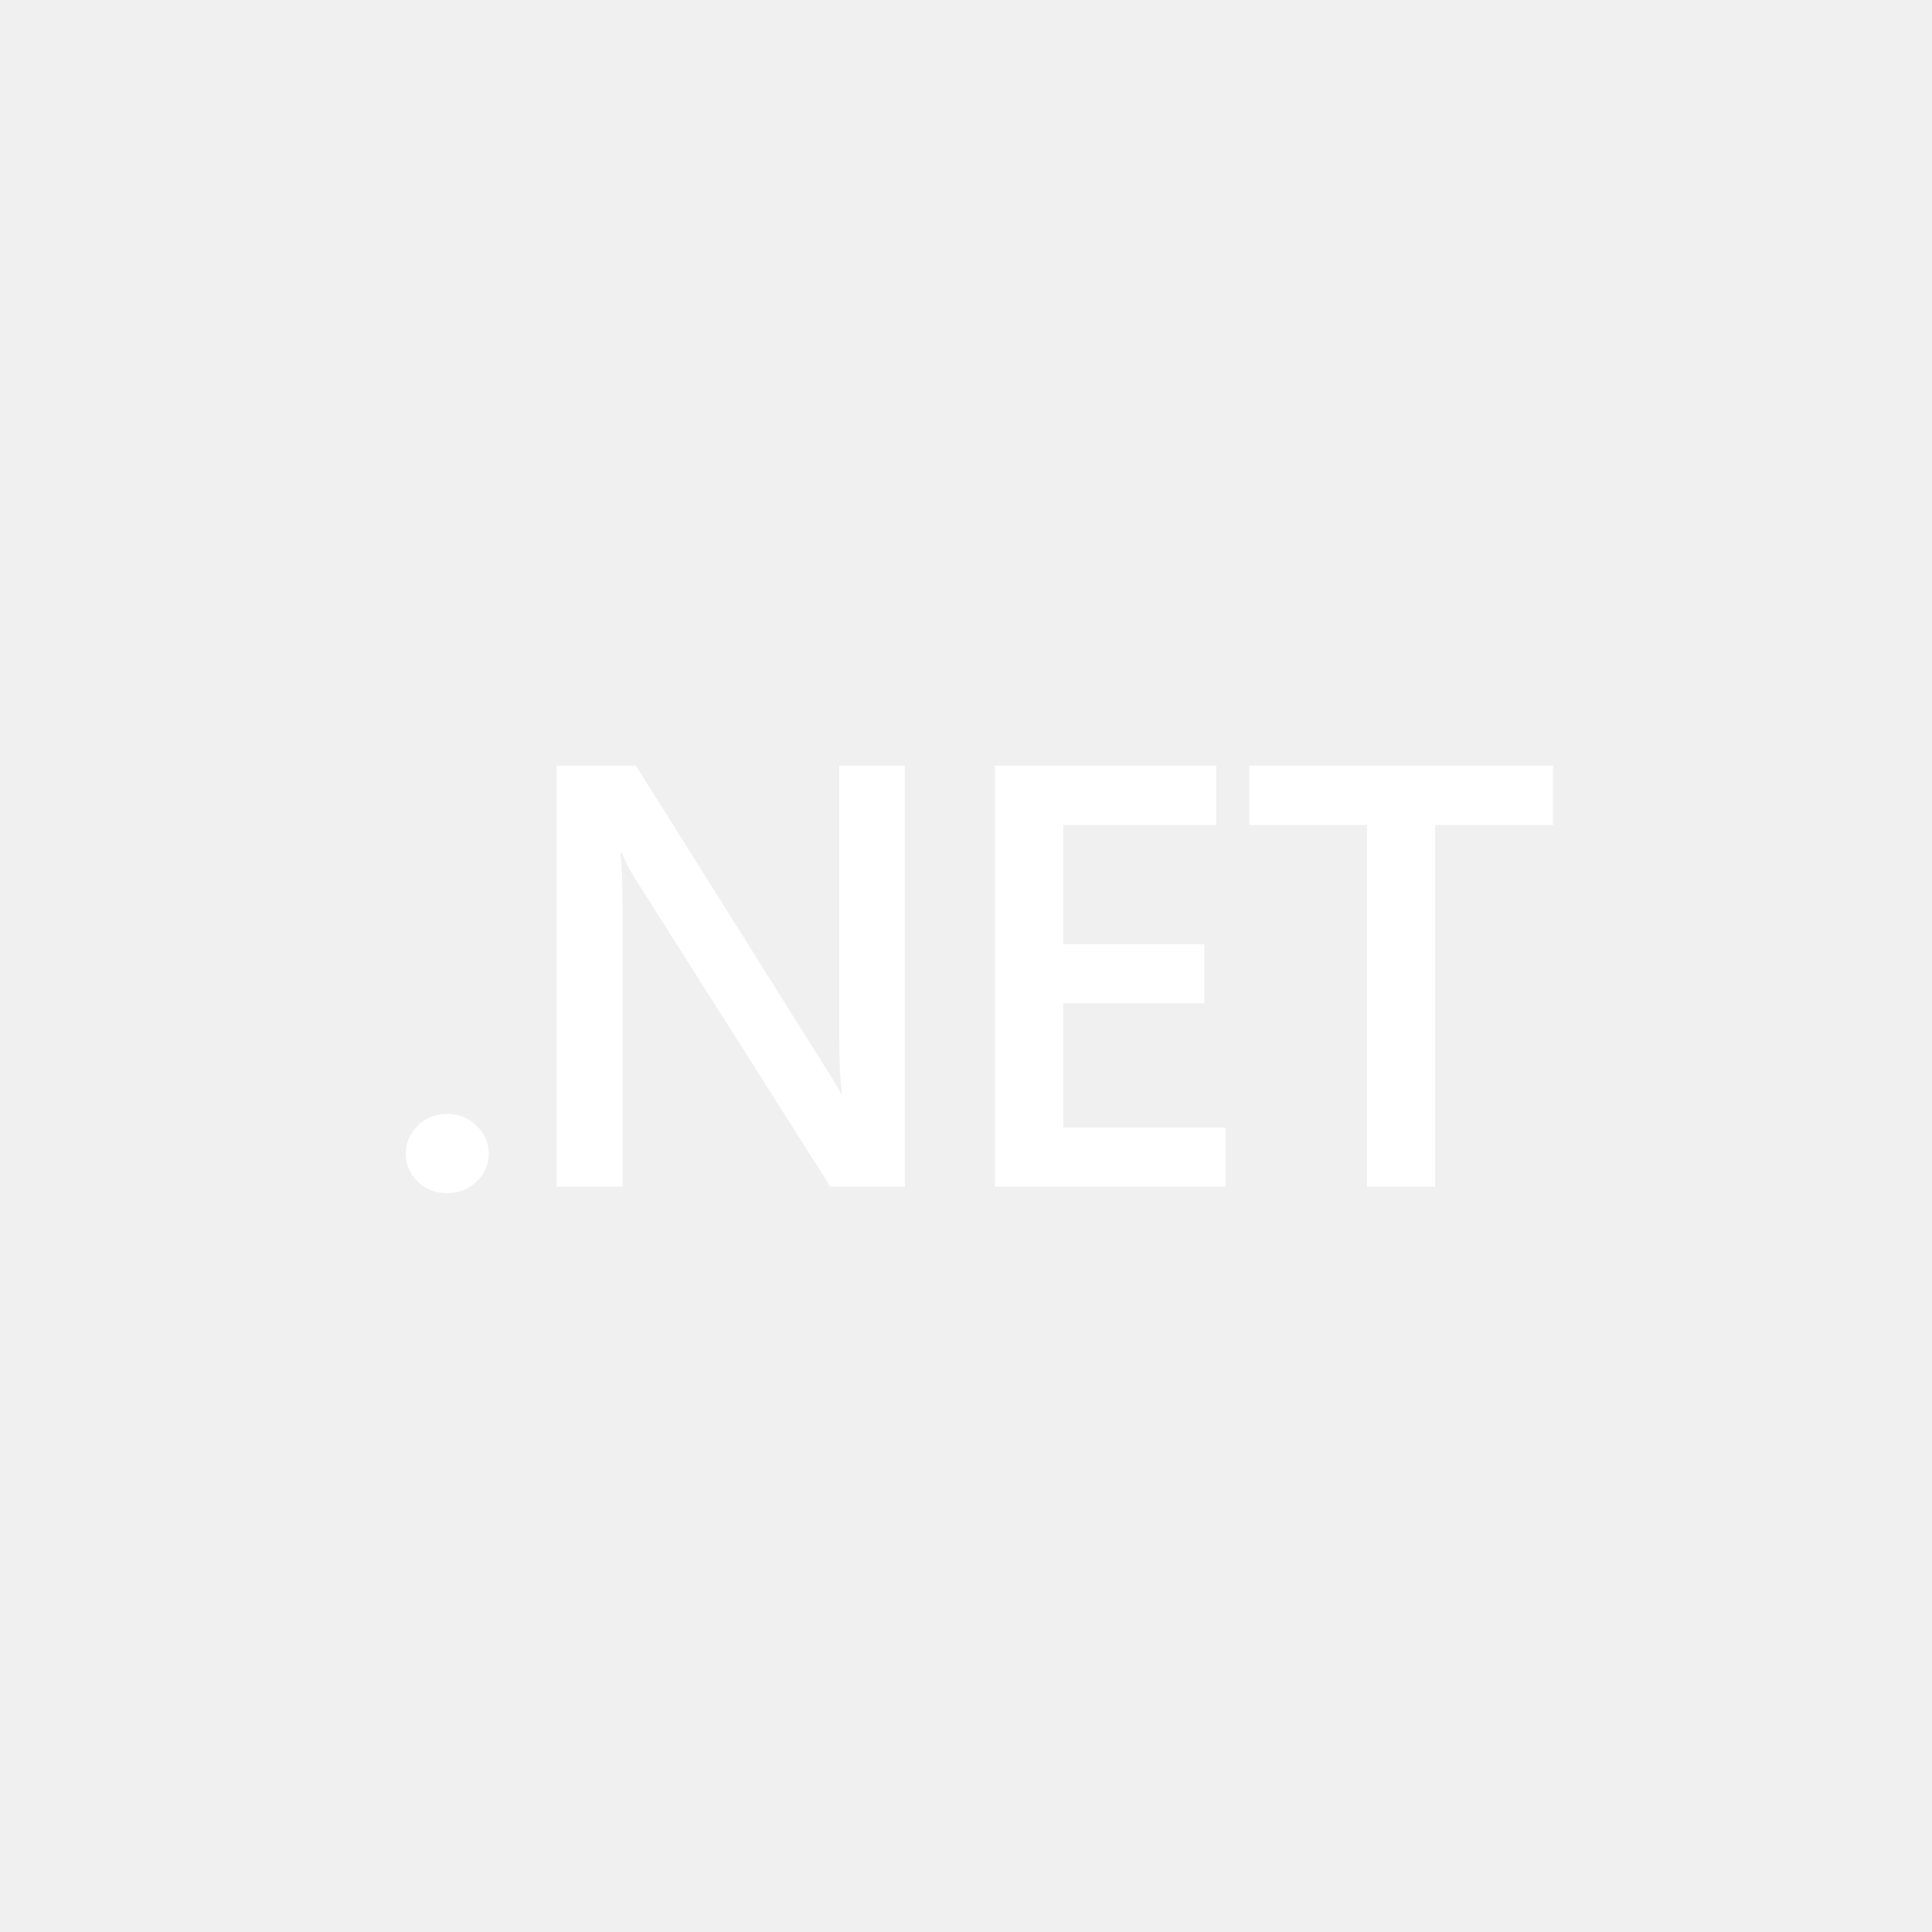
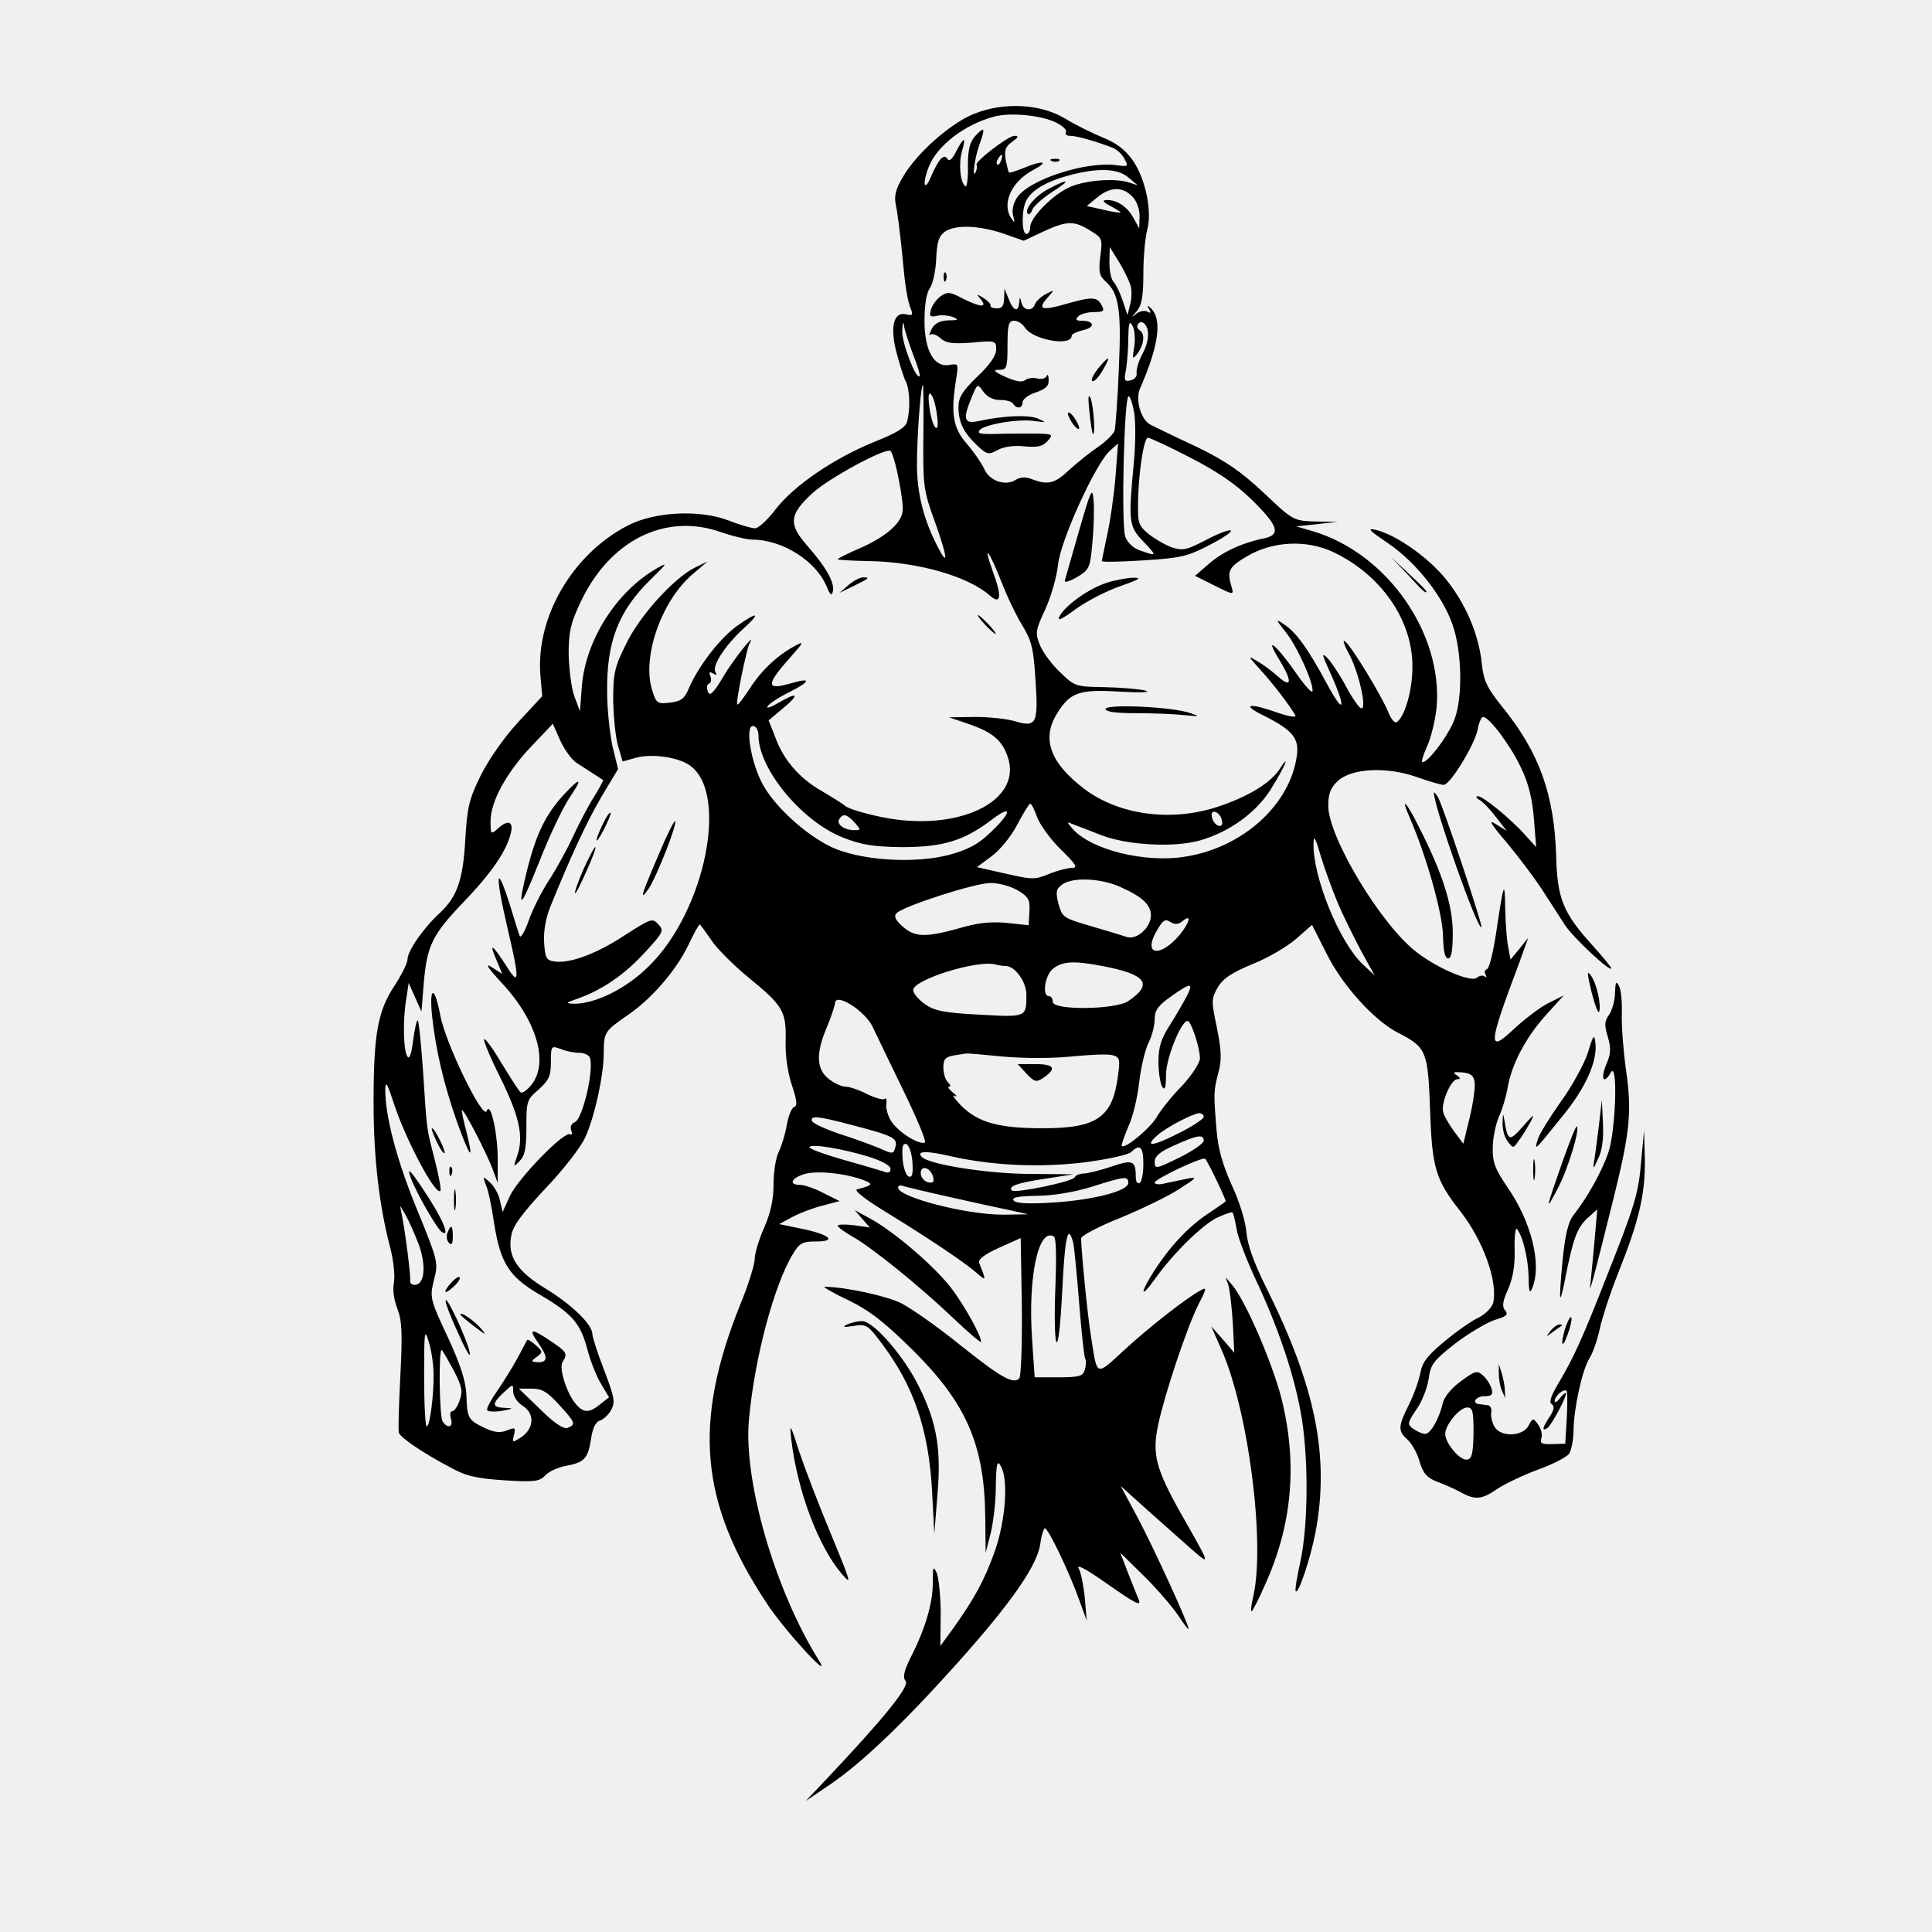
- <svg xmlns="http://www.w3.org/2000/svg" width="456" height="456" viewBox="0 0 456 456" version="1.1" xml:space="preserve" style="fill-rule:evenodd;clip-rule:evenodd;stroke-linejoin:round;stroke-miterlimit:2;">
-   <path d="m 105.5,281.609 c -2.703,0 -5.001,-0.9 -6.893,-2.702 -1.892,-1.848 -2.838,-4.042 -2.838,-6.582 0,-2.587 0.946,-4.804 2.838,-6.652 1.892,-1.848 4.19,-2.772 6.893,-2.772 2.748,0 5.068,0.924 6.96,2.772 1.937,1.848 2.906,4.064 2.906,6.652 0,2.54 -0.968,4.734 -2.906,6.582 -1.892,1.802 -4.212,2.702 -6.96,2.702 z" style="fill:#ffffff;fill-rule:nonzero;stroke-width:0.838" />
-   <path d="M 213.561,280.084 H 195.99 L 149.7,207.054 c -1.171,-1.848 -2.14,-3.765 -2.906,-5.751 h -0.406 c 0.361,2.125 0.541,6.675 0.541,13.65 v 65.132 h -15.543 v -99.36 h 18.719 l 44.737,71.298 c 1.892,2.957 3.109,4.989 3.649,6.098 h 0.27 c -0.45,-2.632 -0.676,-7.09 -0.676,-13.373 v -64.023 h 15.476 z" style="fill:#ffffff;fill-rule:nonzero;stroke-width:0.838" />
-   <path d="m 289.251,280.084 h -54.401 v -99.36 h 52.238 v 13.997 h -36.154 v 28.131 h 33.316 v 13.927 h -33.316 v 29.378 h 38.316 z" style="fill:#ffffff;fill-rule:nonzero;stroke-width:0.838" />
-   <path d="M 366.565,194.721 H 338.722 v 85.363 h -16.084 v -85.363 h -27.775 v -13.997 h 71.701 z" style="fill:#ffffff;fill-rule:nonzero;stroke-width:0.838" />
+ <svg xmlns="http://www.w3.org/2000/svg" version="1.0" width="512pt" height="512pt" viewBox="0 0 512 512" preserveAspectRatio="xMidYMid meet">
+   <g transform="translate(0,512) scale(0.1,-0.1)" fill="#000000" stroke="none">
+     <path d="M2583 4819 c-62 -24 -153 -104 -189 -166 -20 -33 -25 -51 -20 -76 4 -17 11 -72 16 -122 9 -97 14 -130 25 -157 5 -13 2 -15 -14 -11 -33 8 -43 -34 -25 -102 8 -31 19 -65 24 -75 11 -21 13 -73 4 -107 -4 -16 -27 -30 -87 -54 -108 -44 -213 -116 -261 -178 -21 -28 -46 -51 -55 -51 -9 0 -41 9 -71 21 -77 29 -194 23 -265 -13 -148 -76 -245 -243 -233 -397 l5 -56 -64 -69 c-37 -40 -78 -99 -99 -141 -31 -63 -36 -84 -41 -171 -6 -107 -22 -151 -68 -194 -41 -37 -85 -100 -85 -122 0 -10 -16 -42 -35 -71 -44 -67 -55 -127 -55 -312 0 -142 15 -271 44 -381 9 -34 13 -75 10 -93 -4 -18 0 -46 9 -69 12 -31 14 -63 8 -177 -4 -77 -6 -145 -4 -152 5 -13 61 -52 135 -91 43 -24 70 -30 145 -35 80 -5 93 -3 108 13 9 10 33 21 53 25 50 9 60 19 68 70 4 29 12 46 23 50 10 3 24 16 31 29 11 21 8 34 -19 105 -17 44 -31 87 -31 95 0 26 -55 79 -124 121 -76 46 -102 86 -91 141 4 25 30 60 91 125 47 49 94 110 105 135 25 55 49 164 49 224 0 54 3 58 61 98 64 43 129 118 162 185 15 32 29 57 31 57 2 0 15 -18 30 -40 14 -22 59 -67 99 -100 93 -76 101 -90 99 -170 -1 -40 6 -85 17 -117 13 -40 15 -53 5 -57 -6 -2 -15 -24 -19 -48 -4 -24 -14 -55 -21 -70 -8 -15 -14 -54 -14 -86 0 -42 -8 -76 -25 -116 -14 -31 -25 -68 -25 -83 0 -14 -17 -69 -39 -122 -125 -312 -106 -523 71 -790 46 -71 177 -213 138 -151 -117 187 -201 479 -185 640 15 163 67 357 117 438 17 28 25 32 61 32 57 0 35 19 -40 34 l-58 12 35 19 c19 10 55 24 80 30 l45 12 -42 21 c-23 12 -51 22 -63 22 -30 0 -24 17 10 28 31 11 111 3 160 -16 25 -10 23 -13 -19 -24 -9 -3 27 -30 80 -62 112 -69 205 -131 238 -160 25 -22 25 -21 6 27 -4 9 14 23 52 40 l58 26 3 -181 c1 -102 -2 -186 -7 -191 -16 -16 -48 2 -157 89 -58 47 -128 96 -155 110 -40 20 -147 43 -204 44 -5 0 23 -17 64 -36 57 -28 95 -58 171 -133 141 -140 189 -250 191 -441 l1 -95 13 50 c7 28 14 84 14 125 1 62 4 72 13 55 21 -35 13 -143 -15 -224 -28 -79 -54 -126 -110 -205 l-35 -48 1 83 c0 46 -5 95 -10 109 -10 22 -11 19 -11 -25 0 -54 -20 -122 -59 -198 -18 -37 -21 -52 -13 -62 11 -14 -57 -98 -209 -259 l-56 -59 65 44 c85 58 197 165 341 326 141 158 208 255 216 312 3 23 9 41 12 41 9 0 65 -117 91 -190 l20 -55 -5 59 c-3 32 -10 67 -16 79 -8 13 16 1 69 -36 84 -59 98 -66 89 -44 -3 6 -15 37 -27 67 l-21 55 61 -60 c34 -33 74 -80 91 -104 16 -25 29 -41 29 -38 0 13 -92 214 -135 295 l-45 84 71 -64 c38 -34 91 -81 116 -103 52 -45 53 -47 -28 95 -66 118 -76 156 -60 233 17 81 76 258 107 320 22 42 22 47 7 38 -37 -19 -140 -100 -205 -160 -75 -69 -70 -71 -87 39 -9 56 -25 218 -26 258 0 7 47 32 105 55 58 24 128 58 155 76 50 32 50 33 15 26 -19 -4 -45 -9 -57 -12 -13 -3 -23 -1 -23 3 1 10 128 70 134 63 8 -9 57 -111 54 -113 -2 -2 -24 -17 -49 -34 -52 -35 -99 -86 -141 -151 -38 -60 -36 -75 3 -20 48 67 120 138 162 161 22 10 41 17 43 15 3 -3 7 -22 11 -43 3 -22 25 -79 48 -129 57 -120 101 -245 121 -352 22 -112 22 -301 0 -402 -9 -41 -15 -76 -12 -78 7 -8 38 84 52 155 38 200 1 386 -129 647 -34 68 -51 116 -54 150 -2 28 -19 83 -39 125 -24 54 -36 95 -40 145 -8 97 -8 104 5 153 9 33 8 58 -4 118 -15 71 -15 77 2 107 14 24 37 39 92 62 41 16 93 47 116 67 l42 37 38 -75 c41 -84 127 -179 190 -211 76 -39 79 -48 85 -207 5 -152 15 -183 80 -266 61 -78 100 -187 87 -243 -4 -13 -21 -30 -39 -39 -18 -8 -59 -37 -90 -63 -45 -37 -59 -55 -64 -84 -4 -20 -17 -57 -30 -83 -29 -58 -30 -70 -4 -93 11 -10 26 -36 32 -58 9 -31 19 -43 47 -54 20 -7 48 -20 63 -28 37 -21 56 -19 97 10 20 13 68 36 106 50 39 14 76 33 83 42 6 9 12 37 12 62 1 61 23 160 42 191 9 14 21 48 27 76 6 29 28 97 50 152 55 138 71 207 70 298 l-2 79 -8 -85 c-7 -83 -16 -114 -94 -310 -60 -154 -86 -210 -121 -269 -23 -38 -30 -57 -22 -62 8 -5 7 -15 -5 -33 -19 -29 -22 -40 -7 -31 11 7 50 79 50 92 0 4 -7 -1 -15 -11 -8 -11 -15 -15 -15 -9 0 14 27 36 32 26 2 -4 2 -37 0 -74 l-4 -65 -34 -1 c-28 -1 -34 2 -29 16 3 9 -1 25 -9 36 -13 18 -14 18 -25 -3 -16 -30 -76 -31 -91 -2 -6 11 -10 28 -8 37 2 10 -3 18 -9 19 -7 1 -17 2 -23 3 -21 2 -9 21 14 21 19 0 23 4 19 19 -3 11 -13 27 -22 35 -16 15 -21 14 -59 -14 -24 -17 -44 -41 -48 -57 -10 -43 -33 -83 -47 -83 -7 0 -21 6 -31 13 -17 12 -17 15 7 51 15 20 29 57 33 81 5 40 13 49 71 95 36 27 83 55 104 62 31 9 37 14 28 25 -9 10 -7 24 7 55 13 29 19 63 18 106 -1 35 2 60 6 55 15 -17 30 -78 31 -127 0 -38 3 -46 9 -31 27 62 -1 177 -66 270 -32 47 -39 66 -38 104 0 25 8 62 16 81 9 19 19 53 23 75 10 63 48 135 101 194 l48 53 -40 -20 c-22 -11 -63 -42 -92 -69 -70 -66 -69 -45 14 175 l24 67 -23 -29 -24 -29 -6 33 c-4 18 -7 62 -8 99 -1 82 -4 73 -23 -54 -8 -55 -19 -101 -25 -103 -6 -2 -8 -9 -4 -15 3 -7 3 -9 -2 -5 -4 4 -14 3 -21 -3 -16 -13 -103 24 -159 67 -94 71 -235 305 -235 389 0 31 6 47 25 65 36 34 129 39 209 11 33 -12 65 -21 72 -21 17 0 82 106 90 147 3 18 10 33 14 33 17 0 74 -77 101 -135 20 -41 30 -83 34 -135 l6 -75 -28 31 c-39 44 -113 104 -126 104 -7 0 -5 -5 4 -10 9 -5 29 -26 44 -46 l28 -36 -29 18 c-21 14 -14 1 29 -49 31 -37 73 -93 94 -125 20 -31 47 -73 60 -93 22 -34 123 -128 123 -115 0 3 -22 30 -50 61 -78 86 -93 124 -96 236 -5 163 -44 274 -143 396 -40 50 -49 68 -54 114 -8 78 -43 160 -96 225 -47 58 -133 118 -186 130 -24 5 -16 -2 34 -36 79 -54 153 -151 175 -230 22 -77 21 -194 -3 -245 -19 -43 -67 -105 -81 -105 -4 0 1 18 11 40 11 23 22 69 26 103 18 197 -130 410 -327 469 l-45 13 55 6 55 6 -59 1 c-58 2 -59 2 -137 76 -61 57 -100 84 -176 121 -54 25 -109 52 -123 59 -26 12 -42 66 -29 96 50 114 60 185 28 214 -9 8 -10 7 -4 -3 6 -10 4 -12 -4 -7 -6 4 -20 2 -29 -5 -15 -12 -15 -12 1 7 13 16 17 39 17 100 0 43 5 95 10 114 14 49 -4 136 -38 185 -19 27 -43 46 -78 60 -27 11 -72 33 -100 50 -65 40 -163 45 -241 14z m216 -24 c18 -9 29 -20 26 -25 -4 -6 2 -10 11 -10 17 0 64 -13 111 -31 12 -4 27 -18 33 -30 11 -20 10 -21 -20 -17 -80 12 -234 -38 -265 -86 -10 -15 -14 -34 -10 -48 5 -18 4 -20 -4 -8 -28 39 -1 99 58 130 43 23 25 26 -26 5 -20 -8 -37 -14 -39 -12 -2 1 -5 17 -9 34 -4 25 0 35 17 47 17 12 19 16 6 16 -16 0 -106 -69 -100 -77 2 -2 1 -9 -1 -16 -12 -29 -5 32 8 68 17 47 15 52 -11 24 -14 -16 -19 -36 -19 -79 1 -32 -3 -57 -6 -54 -14 8 -19 59 -10 92 12 41 6 41 -15 1 -10 -21 -19 -28 -23 -20 -10 15 -24 -1 -45 -50 -17 -39 -22 -15 -5 28 21 56 96 114 174 134 43 12 127 3 164 -16z m-146 -100 c-3 -9 -8 -14 -10 -11 -3 3 -2 9 2 15 9 16 15 13 8 -4z m338 -46 l24 -20 -25 8 c-36 11 -111 6 -153 -12 -44 -18 -107 -81 -107 -107 0 -10 -4 -18 -10 -18 -13 0 -13 66 0 89 14 27 53 50 112 66 78 21 131 19 159 -6z m9 -49 c12 -12 20 -33 20 -52 l-1 -33 -15 27 c-16 30 -43 48 -71 48 -13 -1 -11 -5 10 -16 15 -8 27 -16 27 -17 0 -2 -20 1 -45 7 l-45 10 28 23 c34 28 66 29 92 3z m-111 -91 c32 -19 33 -22 27 -68 -5 -40 -3 -51 13 -66 37 -32 43 -77 36 -233 -3 -81 -9 -154 -11 -163 -3 -9 -22 -28 -42 -42 -21 -14 -55 -41 -77 -61 -40 -38 -57 -42 -100 -26 -18 7 -31 6 -44 -2 -27 -17 -70 -2 -83 30 -7 15 -27 44 -45 65 -38 43 -44 81 -29 173 6 40 6 41 -17 37 -41 -8 -67 37 -67 116 0 42 5 74 14 87 8 11 16 47 17 78 2 45 7 60 23 72 28 19 90 17 155 -5 l54 -19 51 24 c63 29 82 30 125 3z m107 -146 c4 -13 3 -35 -1 -50 l-7 -28 -13 39 c-7 21 -18 43 -24 49 -6 6 -11 29 -11 52 l1 40 25 -40 c13 -22 27 -50 30 -62z m-575 -186 c11 -27 18 -51 16 -54 -10 -9 -47 89 -46 119 1 27 3 29 6 8 3 -13 14 -46 24 -73z m585 25 c-6 -35 -5 -36 9 -18 17 23 20 52 5 61 -6 4 -8 11 -4 16 3 5 9 7 13 4 18 -11 18 -46 0 -80 -11 -20 -18 -44 -17 -53 2 -9 -5 -18 -16 -20 -16 -4 -18 0 -12 28 3 18 6 56 6 84 1 41 3 47 11 33 6 -10 8 -35 5 -55z m-559 -239 c-1 -132 0 -142 31 -227 33 -92 36 -122 7 -65 -37 71 -55 142 -55 218 0 75 10 211 16 211 1 0 2 -62 1 -137z m36 58 c4 -29 2 -40 -5 -33 -5 5 -12 29 -15 53 -4 29 -2 41 4 34 6 -5 13 -30 16 -54z m523 3 c4 -26 3 -83 -1 -128 -15 -158 -14 -171 25 -211 37 -39 37 -40 -8 -24 -19 6 -34 21 -40 37 -11 32 -3 372 9 372 4 0 11 -21 15 -46z m147 -116 c72 -37 121 -70 165 -113 68 -67 77 -91 35 -101 -60 -12 -112 -36 -148 -67 l-38 -33 52 -26 c50 -25 51 -25 45 -4 -13 43 -8 53 41 82 68 40 156 44 226 12 129 -60 214 -183 212 -307 0 -62 -21 -132 -42 -145 -5 -3 -15 9 -22 27 -18 44 -96 172 -114 187 -8 7 -4 -7 9 -31 27 -49 50 -152 33 -146 -6 2 -24 28 -40 58 -16 30 -38 63 -48 74 -17 17 -17 13 5 -35 44 -97 40 -120 -6 -35 -51 95 -83 140 -116 161 -22 15 -22 13 6 -22 31 -39 75 -139 70 -156 -2 -5 -20 15 -41 45 -54 78 -89 107 -47 39 35 -57 34 -78 -3 -45 -12 11 -35 29 -52 39 -30 18 -30 18 6 -22 32 -35 76 -92 92 -120 3 -6 -17 -3 -46 7 -76 27 -99 23 -41 -6 79 -39 97 -61 91 -106 -17 -131 -143 -245 -295 -269 -107 -18 -251 18 -300 74 -16 19 -16 19 3 11 11 -4 43 -16 70 -27 70 -28 196 -35 266 -15 78 23 146 72 186 134 18 29 36 61 39 71 4 9 -3 3 -14 -15 -25 -39 -87 -76 -171 -103 -121 -38 -257 -19 -347 49 -90 68 -114 132 -74 198 35 58 59 67 168 60 54 -3 84 -2 67 3 -16 4 -65 8 -108 9 -76 1 -79 2 -117 39 -22 20 -46 53 -54 72 -13 33 -12 39 14 95 15 33 31 87 34 120 8 66 100 268 138 301 l21 19 -7 -90 c-4 -49 -14 -118 -22 -153 -7 -35 -14 -66 -14 -69 0 -3 50 -2 111 2 98 6 118 11 175 41 35 18 60 35 56 38 -5 3 -34 -8 -66 -25 -50 -26 -61 -29 -89 -20 -18 6 -45 22 -62 35 -27 22 -30 30 -29 78 0 78 15 178 26 178 5 0 55 -23 111 -52z m-772 -55 c8 -38 13 -77 11 -88 -4 -32 -43 -66 -109 -96 -35 -15 -63 -29 -63 -31 0 -2 37 -4 83 -5 129 -2 262 -40 320 -91 29 -26 33 -4 9 61 -29 81 -12 61 22 -25 14 -37 39 -89 55 -115 25 -41 30 -62 35 -143 8 -117 3 -128 -52 -112 -22 7 -70 12 -108 12 l-69 -1 53 -18 c63 -22 88 -43 103 -88 39 -118 -135 -200 -336 -158 -44 9 -87 22 -95 29 -8 7 -36 24 -61 39 -59 33 -102 82 -124 142 l-18 46 37 31 c46 38 41 46 -10 16 -21 -12 -34 -17 -30 -10 4 7 30 24 58 38 56 28 59 39 7 24 -71 -21 -71 -6 -1 72 31 35 33 39 12 28 -48 -25 -91 -65 -122 -113 -17 -26 -32 -46 -34 -44 -5 5 24 144 32 161 22 38 -41 -39 -69 -87 -27 -45 -36 -53 -41 -40 -4 10 -3 19 3 21 5 2 7 10 4 19 -5 12 -3 14 7 8 9 -5 11 -4 6 4 -10 16 26 71 74 115 48 43 39 47 -17 7 -45 -32 -103 -108 -126 -162 -13 -31 -21 -37 -51 -41 -33 -4 -37 -2 -47 31 -29 86 22 236 105 308 l41 35 -35 -17 c-56 -29 -145 -127 -181 -202 -30 -60 -34 -77 -34 -148 1 -44 6 -99 13 -122 l12 -41 36 10 c41 11 108 2 140 -19 107 -70 44 -387 -107 -534 -59 -59 -141 -99 -197 -99 -25 1 -24 2 10 14 65 23 124 64 177 122 49 53 51 58 36 74 -16 18 -20 16 -90 -29 -75 -49 -145 -75 -186 -69 -21 3 -24 9 -27 49 -2 29 4 65 16 95 53 131 95 222 135 291 l45 75 -15 61 c-7 34 -14 98 -14 142 -2 134 30 216 115 299 45 44 47 47 17 30 -107 -61 -189 -190 -199 -312 l-5 -67 -15 40 c-8 22 -14 72 -15 111 0 59 5 82 31 137 76 163 222 238 369 188 34 -12 73 -21 86 -21 81 0 170 -57 198 -125 9 -22 13 -25 16 -13 6 23 -17 64 -67 121 -51 58 -49 83 13 140 42 39 193 121 207 112 4 -3 14 -35 21 -72z m-851 -756 c14 -9 34 -22 45 -29 11 -7 21 -14 23 -15 2 0 -9 -21 -24 -45 -15 -23 -40 -72 -56 -106 -16 -35 -45 -87 -64 -116 -18 -28 -43 -76 -53 -106 -11 -31 -22 -48 -24 -40 -3 8 -13 40 -22 70 -40 129 -45 101 -10 -50 33 -140 32 -157 -5 -97 -36 56 -45 60 -24 12 l15 -36 -28 18 c-19 12 -11 -1 25 -40 94 -100 127 -212 81 -271 -11 -14 -24 -24 -29 -21 -4 2 -26 37 -50 76 -23 39 -44 68 -47 65 -3 -2 16 -48 42 -100 52 -105 63 -158 46 -208 -11 -32 -11 -32 6 -15 14 14 18 34 18 90 0 69 1 73 33 100 27 25 32 36 32 73 0 43 1 43 26 34 14 -6 36 -10 49 -10 13 0 25 -6 28 -12 12 -33 -19 -164 -40 -172 -9 -4 -13 -13 -9 -22 3 -8 2 -13 -3 -10 -15 10 -139 -118 -160 -164 l-19 -42 -7 30 c-3 16 -15 38 -26 48 -20 18 -20 18 -11 -7 6 -13 15 -57 21 -98 17 -108 39 -143 118 -190 88 -51 111 -77 129 -145 8 -31 24 -72 36 -92 l22 -37 -23 -18 c-29 -24 -44 -24 -64 -1 -24 27 -47 96 -36 113 14 22 12 26 -36 58 -48 32 -55 30 -28 -9 25 -35 25 -50 0 -50 -20 1 -21 2 -5 14 17 12 17 14 -2 31 -11 10 -21 16 -23 14 -1 -2 -13 -24 -26 -49 -14 -25 -38 -64 -54 -87 -16 -23 -28 -45 -26 -50 2 -4 20 -5 39 -2 31 6 32 7 8 8 -35 1 -35 11 -3 41 25 23 25 23 25 2 0 -12 11 -29 26 -38 32 -21 29 -60 -5 -83 -24 -15 -24 -15 -19 6 5 20 3 21 -19 12 -18 -7 -34 -5 -59 7 -44 21 -46 26 -48 88 -2 37 -15 78 -50 154 -47 100 -47 104 -36 150 12 46 11 50 -45 187 -54 131 -85 250 -84 320 1 22 6 12 23 -40 31 -95 110 -244 123 -231 3 2 -4 40 -15 83 -23 90 -20 71 -31 236 -5 71 -11 130 -14 133 -2 3 -8 -21 -12 -52 -5 -39 -10 -53 -16 -43 -10 17 -12 97 -2 154 l6 40 17 -38 17 -38 6 76 c9 100 22 127 106 215 75 78 114 136 125 183 7 31 -8 36 -36 10 -17 -15 -18 -14 -18 21 0 52 43 130 109 199 l56 59 20 -45 c11 -24 31 -52 45 -60z m480 74 c0 -89 116 -229 225 -271 48 -19 80 -24 155 -25 109 0 164 17 236 71 57 44 57 23 0 -31 -33 -32 -59 -46 -109 -60 -86 -23 -218 -17 -299 14 -67 26 -156 103 -193 166 -37 62 -54 178 -24 159 5 -3 9 -13 9 -23z m739 -218 c8 -20 36 -59 63 -85 40 -39 45 -48 29 -48 -11 0 -39 -7 -61 -16 -38 -16 -46 -15 -116 1 l-75 17 39 29 c23 17 52 53 68 84 16 30 31 55 34 55 4 0 12 -17 19 -37z m489 -7 c3 -12 -1 -17 -10 -14 -7 3 -15 13 -16 22 -3 12 1 17 10 14 7 -3 15 -13 16 -22z m-973 -6 c17 -19 17 -20 -1 -20 -27 0 -48 16 -40 29 10 16 20 14 41 -9z m1279 -210 c15 -36 44 -94 63 -130 l36 -65 -31 29 c-62 58 -133 231 -131 321 0 23 5 16 18 -30 10 -33 30 -89 45 -125z m-574 39 c58 -26 80 -47 80 -75 0 -32 -38 -66 -64 -57 -12 4 -55 17 -96 29 -72 21 -75 23 -85 59 -8 32 -6 39 10 51 27 20 103 17 155 -7z m-272 -9 c28 -17 32 -25 30 -56 l-2 -36 -56 6 c-37 4 -73 1 -110 -9 -105 -30 -133 -30 -166 -2 -21 18 -26 29 -18 37 19 19 208 80 249 80 23 0 54 -9 73 -20z m436 -81 c25 21 19 -4 -9 -38 -50 -58 -95 -53 -62 8 18 32 24 37 38 28 13 -8 22 -7 33 2z m-469 -119 c25 0 55 -42 55 -76 0 -60 1 -60 -124 -53 -95 5 -119 10 -145 28 -17 12 -31 29 -31 37 0 28 171 81 218 68 8 -2 20 -4 27 -4z m256 0 c117 -22 136 -48 69 -93 -34 -23 -200 -25 -200 -2 0 8 -4 15 -10 15 -20 0 -10 59 12 74 26 19 55 20 129 6z m224 -80 c-9 -17 -29 -52 -45 -77 -23 -36 -30 -58 -30 -97 0 -28 5 -58 10 -66 7 -11 10 -3 10 31 0 48 46 157 60 142 11 -12 30 -73 30 -98 0 -11 -21 -44 -47 -72 -27 -27 -57 -65 -68 -84 -18 -30 -83 -84 -92 -76 -2 2 6 25 17 51 12 25 25 79 29 119 5 40 16 87 25 104 9 18 16 45 16 62 0 24 9 36 43 60 53 38 61 38 42 1z m-833 -80 c9 -19 46 -96 82 -170 36 -74 62 -136 57 -138 -17 -6 -70 28 -88 55 -10 15 -16 36 -14 47 1 12 0 18 -4 14 -4 -4 -25 2 -46 12 -21 11 -47 20 -57 20 -11 0 -31 9 -46 21 -33 26 -34 68 -5 136 11 26 21 56 22 65 2 28 78 -20 99 -62z m346 -80 c55 -5 129 -5 180 0 48 5 97 7 109 4 20 -5 22 -10 16 -53 -14 -112 -55 -141 -199 -141 -118 0 -172 15 -218 61 -17 18 -24 29 -16 25 8 -4 6 0 -4 8 -11 9 -16 16 -11 16 5 0 4 5 -3 12 -7 7 -12 24 -12 39 0 22 5 28 28 32 15 2 29 5 32 5 3 1 47 -3 98 -8z m1250 -69 c2 -12 -4 -54 -13 -92 l-17 -70 -24 32 c-13 18 -26 40 -29 50 -8 23 20 89 37 89 9 0 9 3 -2 11 -12 7 -8 9 15 7 23 -2 31 -9 33 -27z m-718 -91 c0 -5 -31 -26 -70 -45 -67 -34 -89 -35 -52 -3 22 20 93 57 110 58 6 0 12 -4 12 -10z m-938 -20 c116 -30 127 -36 121 -59 -5 -20 -7 -20 -42 -4 -20 8 -67 26 -106 38 -38 13 -71 28 -73 34 -5 15 13 14 100 -9z m938 -43 c0 -7 -29 -27 -65 -45 -62 -30 -65 -31 -65 -11 0 15 14 27 53 44 60 27 77 30 77 12z m-886 -43 c34 -11 56 -23 56 -32 0 -9 -6 -12 -17 -7 -10 3 -59 18 -110 32 -51 15 -90 29 -88 33 6 10 91 -5 159 -26z m114 -13 c2 -32 0 -42 -10 -39 -7 3 -14 23 -16 47 -2 32 0 42 10 39 7 -3 14 -23 16 -47z m612 -5 c0 -25 -4 -48 -10 -51 -5 -3 -10 3 -10 14 0 45 -7 49 -63 30 -29 -10 -62 -18 -74 -19 -12 0 -23 -5 -25 -10 -3 -11 -158 -43 -166 -35 -12 11 13 20 86 31 l77 12 -120 1 c-110 1 -263 25 -282 45 -16 16 12 17 76 2 110 -25 237 -31 358 -16 60 8 114 20 121 27 23 23 32 14 32 -31z m-557 -35 c3 -14 0 -17 -14 -14 -11 3 -19 14 -19 24 0 23 26 15 33 -10z m517 -16 c0 -21 -90 -45 -201 -52 -67 -4 -98 -2 -103 6 -5 8 13 11 61 12 41 0 97 9 143 23 92 29 100 30 100 11z m-470 -38 c63 -14 135 -30 160 -35 l45 -10 -65 -1 c-95 -1 -280 46 -280 72 0 5 6 7 13 4 6 -2 64 -16 127 -30z m-1411 -123 c21 -56 17 -109 -10 -109 -8 0 -13 5 -12 11 2 11 -13 130 -22 174 l-5 25 15 -25 c8 -14 23 -48 34 -76z m1688 -113 c-3 -69 -2 -135 2 -146 5 -13 11 37 16 133 7 144 15 182 29 129 3 -13 10 -86 16 -162 6 -75 13 -142 16 -146 3 -5 2 -18 -1 -29 -5 -17 -15 -20 -70 -20 l-63 0 -7 103 c-11 163 17 295 58 270 6 -4 7 -53 4 -132z m-1648 -232 c1 -57 -10 -139 -18 -139 -4 0 -7 60 -7 133 0 119 1 128 12 92 7 -22 13 -61 13 -86z m54 8 c21 -41 24 -54 15 -78 -5 -16 -14 -29 -20 -29 -5 0 -6 -9 -3 -20 7 -22 -9 -27 -22 -7 -9 14 -11 199 -2 189 4 -4 18 -29 32 -55z m278 -89 c44 -48 46 -53 23 -62 -10 -4 -35 12 -72 49 l-57 55 34 0 c27 0 41 -8 72 -42z m2424 -75 c-1 -54 -4 -69 -17 -71 -18 -4 -58 43 -58 68 0 24 38 70 58 70 15 0 17 -10 17 -67z" />
+     <path d="M2788 4693 c7 -3 16 -2 19 1 4 3 -2 6 -13 5 -11 0 -14 -3 -6 -6z" />
+     <path d="M2778 4619 c-36 -19 -65 -55 -54 -66 3 -3 9 2 12 12 4 9 27 30 52 46 52 33 46 38 -10 8z" />
+     <path d="M2501 4384 c0 -11 3 -14 6 -6 3 7 2 16 -1 19 -3 4 -6 -2 -5 -13z" />
+     <path d="M2493 4335 c-11 -8 -23 -24 -26 -36 -5 -17 -2 -20 16 -16 12 3 31 1 42 -3 17 -7 15 -9 -12 -9 -23 -1 -36 -8 -44 -23 -6 -13 -8 -20 -4 -15 5 4 17 0 27 -9 14 -13 31 -16 83 -12 63 6 65 5 65 -18 0 -16 -17 -41 -50 -72 -40 -39 -50 -55 -50 -81 0 -40 14 -68 50 -102 26 -24 29 -25 55 -11 18 9 44 12 71 9 34 -3 47 0 60 14 16 18 15 19 -32 20 -27 0 -74 0 -104 -1 -43 -1 -52 1 -43 11 15 15 105 30 146 23 31 -4 31 -4 7 7 -24 10 -89 8 -157 -7 -39 -8 -42 5 -18 63 15 37 16 37 31 15 10 -14 26 -22 44 -22 16 0 32 -4 35 -10 9 -15 25 -12 25 4 0 8 16 20 35 26 26 9 35 17 34 33 0 12 -3 17 -5 11 -3 -7 -14 -10 -25 -7 -10 3 -25 1 -32 -4 -8 -7 -25 -4 -52 8 -31 14 -35 19 -17 19 20 0 22 4 22 65 0 55 3 65 18 65 9 0 22 -8 28 -18 21 -33 124 -51 124 -22 0 5 14 11 30 15 33 7 31 25 -3 25 -16 0 -18 3 -9 12 6 6 25 11 41 11 26 0 29 3 20 19 -12 22 -26 22 -96 2 -62 -18 -75 -14 -47 17 19 22 19 22 -4 10 -13 -7 -26 -19 -29 -27 -7 -20 -31 -18 -36 4 -4 16 -5 16 -6 0 -2 -27 -16 -22 -28 10 l-11 27 -1 -27 c-1 -20 -6 -26 -20 -25 -11 0 -18 4 -16 7 2 3 -6 12 -18 20 -20 12 -21 12 -8 -3 19 -23 0 -22 -48 2 -33 18 -41 18 -58 6z" />
+     <path d="M2918 4153 c-22 -26 -30 -43 -21 -43 5 0 17 14 26 30 20 34 18 39 -5 13z" />
+     <path d="M2887 4030 c3 -30 7 -57 9 -59 8 -9 2 75 -6 94 -6 13 -7 1 -3 -35z" />
+     <path d="M2830 4024 c0 -5 7 -19 15 -30 8 -10 15 -14 15 -8 0 5 -7 19 -15 30 -8 10 -15 14 -15 8z" />
+     <path d="M2860 3715 c-19 -66 -36 -126 -38 -133 -2 -7 10 -4 31 8 34 20 36 24 42 93 4 40 5 90 3 112 -3 36 -7 27 -38 -80z" />
+     <path d="M2934 3576 c-47 -15 -110 -59 -126 -89 -8 -15 5 -9 43 19 29 21 83 49 119 61 48 17 57 22 35 22 -16 0 -49 -6 -71 -13z" />
+     <path d="M2930 3241 c0 -7 26 -11 79 -11 43 0 100 -2 127 -5 43 -4 46 -4 19 5 -46 17 -225 25 -225 11z" />
+     <path d="M2249 3570 l-24 -21 35 17 c43 21 47 24 28 24 -9 0 -26 -9 -39 -20z" />
+     <path d="M2610 3465 c13 -14 26 -25 28 -25 3 0 -5 11 -18 25 -13 14 -26 25 -28 25 -3 0 5 -11 18 -25z" />
+     <path d="M1597 2935 c-24 -50 -20 -58 4 -12 11 22 19 41 17 43 -3 2 -12 -12 -21 -31z" />
+     <path d="M1748 2861 c-49 -114 -55 -133 -29 -96 21 31 77 173 70 179 -2 2 -21 -35 -41 -83z" />
+     <path d="M1547 2818 c-15 -34 -25 -63 -23 -65 2 -2 15 24 30 58 15 33 26 62 24 64 -2 2 -16 -24 -31 -57z" />
+     <path d="M1493 3013 c-46 -51 -70 -99 -94 -190 -30 -121 -22 -117 30 13 26 67 62 142 79 168 38 56 32 59 -15 9z" />
+     <path d="M1145 2428 c10 -92 31 -181 66 -281 35 -97 46 -109 25 -26 -8 30 -13 55 -12 57 5 4 65 -113 81 -155 l14 -38 0 58 c1 69 -19 161 -29 133 -9 -27 -108 176 -123 252 -15 81 -30 80 -22 0z" />
+     <path d="M1157 2095 c9 -19 18 -33 21 -31 4 5 -26 66 -33 66 -3 0 3 -16 12 -35z" />
+     <path d="M1191 2014 c0 -11 3 -14 6 -6 3 7 2 16 -1 19 -3 4 -6 -2 -5 -13z" />
+     <path d="M1090 1995 c15 -39 69 -133 81 -140 21 -14 6 26 -32 86 -50 78 -64 93 -49 54z" />
+     <path d="M1203 1940 c0 -25 2 -35 4 -22 2 12 2 32 0 45 -2 12 -4 2 -4 -23z" />
+     <path d="M1186 1853 c-4 -9 -2 -21 4 -27 7 -7 10 -2 10 17 0 31 -5 34 -14 10z" />
+     <path d="M1197 1722 c-25 -27 -21 -36 5 -12 12 11 19 22 16 25 -2 3 -12 -3 -21 -13z" />
+     <path d="M1181 1673 c-1 -7 15 -47 35 -90 19 -43 32 -64 29 -48 -7 36 -63 155 -64 138z" />
+     <path d="M1220 1637 c0 -3 17 -17 38 -33 30 -23 33 -24 17 -5 -19 22 -55 46 -55 38z" />
+     <path d="M2720 2275 c21 -22 26 -24 44 -12 37 25 31 37 -20 37 l-47 0 23 -25z" />
+     <path d="M3730 3598 c41 -45 50 -53 50 -45 0 2 -21 23 -47 47 l-48 45 45 -47z" />
+     <path d="M3800 3019 c-1 -33 116 -366 126 -356 4 4 -101 319 -115 344 -6 10 -11 15 -11 12z" />
+     <path d="M3736 2953 c44 -101 86 -251 88 -310 1 -43 5 -63 14 -63 8 0 12 20 12 68 0 72 -27 158 -90 281 -33 67 -50 83 -24 24z" />
+     <path d="M4218 2490 c9 -35 18 -58 20 -51 6 19 -7 75 -22 96 -11 15 -10 5 2 -45z" />
+     <path d="M4280 2490 c0 -20 -7 -45 -15 -58 -13 -18 -14 -28 -4 -60 9 -31 8 -45 -5 -75 -15 -37 -6 -52 13 -19 19 32 13 -157 -7 -213 -17 -50 -55 -118 -92 -165 -14 -18 -22 -51 -29 -120 -5 -52 -8 -96 -6 -98 2 -2 8 23 14 55 20 100 30 128 57 154 l27 24 -7 -80 c-4 -44 -9 -96 -11 -115 -5 -37 4 -5 61 224 44 177 49 231 33 341 -7 50 -12 116 -11 148 1 32 -2 66 -8 75 -7 13 -9 10 -10 -18z" />
+     <path d="M4208 2330 c-10 -30 -42 -89 -72 -130 -29 -41 -57 -86 -61 -100 -9 -31 -10 -32 64 60 63 76 95 148 89 197 -3 24 -6 20 -20 -27z" />
+     <path d="M4237 2135 c-5 -38 -10 -81 -13 -95 -3 -20 -1 -18 11 9 11 21 15 54 13 95 l-3 61 -8 -70z" />
+     <path d="M3982 2145 c-1 -16 5 -39 13 -49 15 -20 15 -20 29 0 8 10 22 33 31 49 14 26 11 24 -19 -10 -36 -41 -40 -40 -49 15 -4 22 -4 21 -5 -5z" />
+     <path d="M4141 2042 c-46 -131 -46 -135 -13 -72 27 51 59 156 51 165 -3 2 -19 -40 -38 -93z" />
+     <path d="M4063 2020 c0 -25 2 -35 4 -22 2 12 2 32 0 45 -2 12 -4 2 -4 -23z" />
+     <path d="M2285 1890 l20 -23 -42 6 c-24 3 -43 2 -43 -1 0 -4 18 -17 39 -29 53 -30 179 -132 268 -217 40 -38 73 -66 73 -62 0 17 -44 96 -78 141 -43 57 -150 149 -213 184 l-44 24 20 -23z" />
+     <path d="M3255 1715 c4 -11 9 -56 12 -100 l4 -80 -30 35 -31 35 25 -57 c73 -161 119 -518 86 -660 -5 -21 -7 -38 -4 -38 2 0 18 30 34 67 74 161 88 325 45 497 -24 94 -96 261 -131 301 l-17 20 7 -20z" />
+     <path d="M4150 1606 c-5 -15 -10 -35 -10 -44 1 -9 7 1 15 23 16 44 11 63 -5 21z" />
+     <path d="M2245 1610 c-14 -7 -10 -8 16 -4 35 6 39 3 77 -48 84 -112 123 -227 132 -388 l6 -115 8 100 c11 124 -1 195 -49 291 -40 81 -121 174 -151 173 -10 0 -28 -4 -39 -9z" />
+     <path d="M4109 1593 c-13 -17 -13 -17 6 -3 11 8 22 16 24 17 2 2 0 3 -6 3 -6 0 -17 -8 -24 -17z" />
+     <path d="M3972 1480 c0 -14 3 -34 8 -45 l9 -20 -1 20 c0 11 -4 31 -8 45 l-8 25 0 -25z" />
+     <path d="M2097 1305 c16 -135 71 -282 133 -355 28 -33 26 -26 -26 100 -31 74 -69 173 -85 220 -25 78 -27 81 -22 35z" />
+   </g>
</svg>
